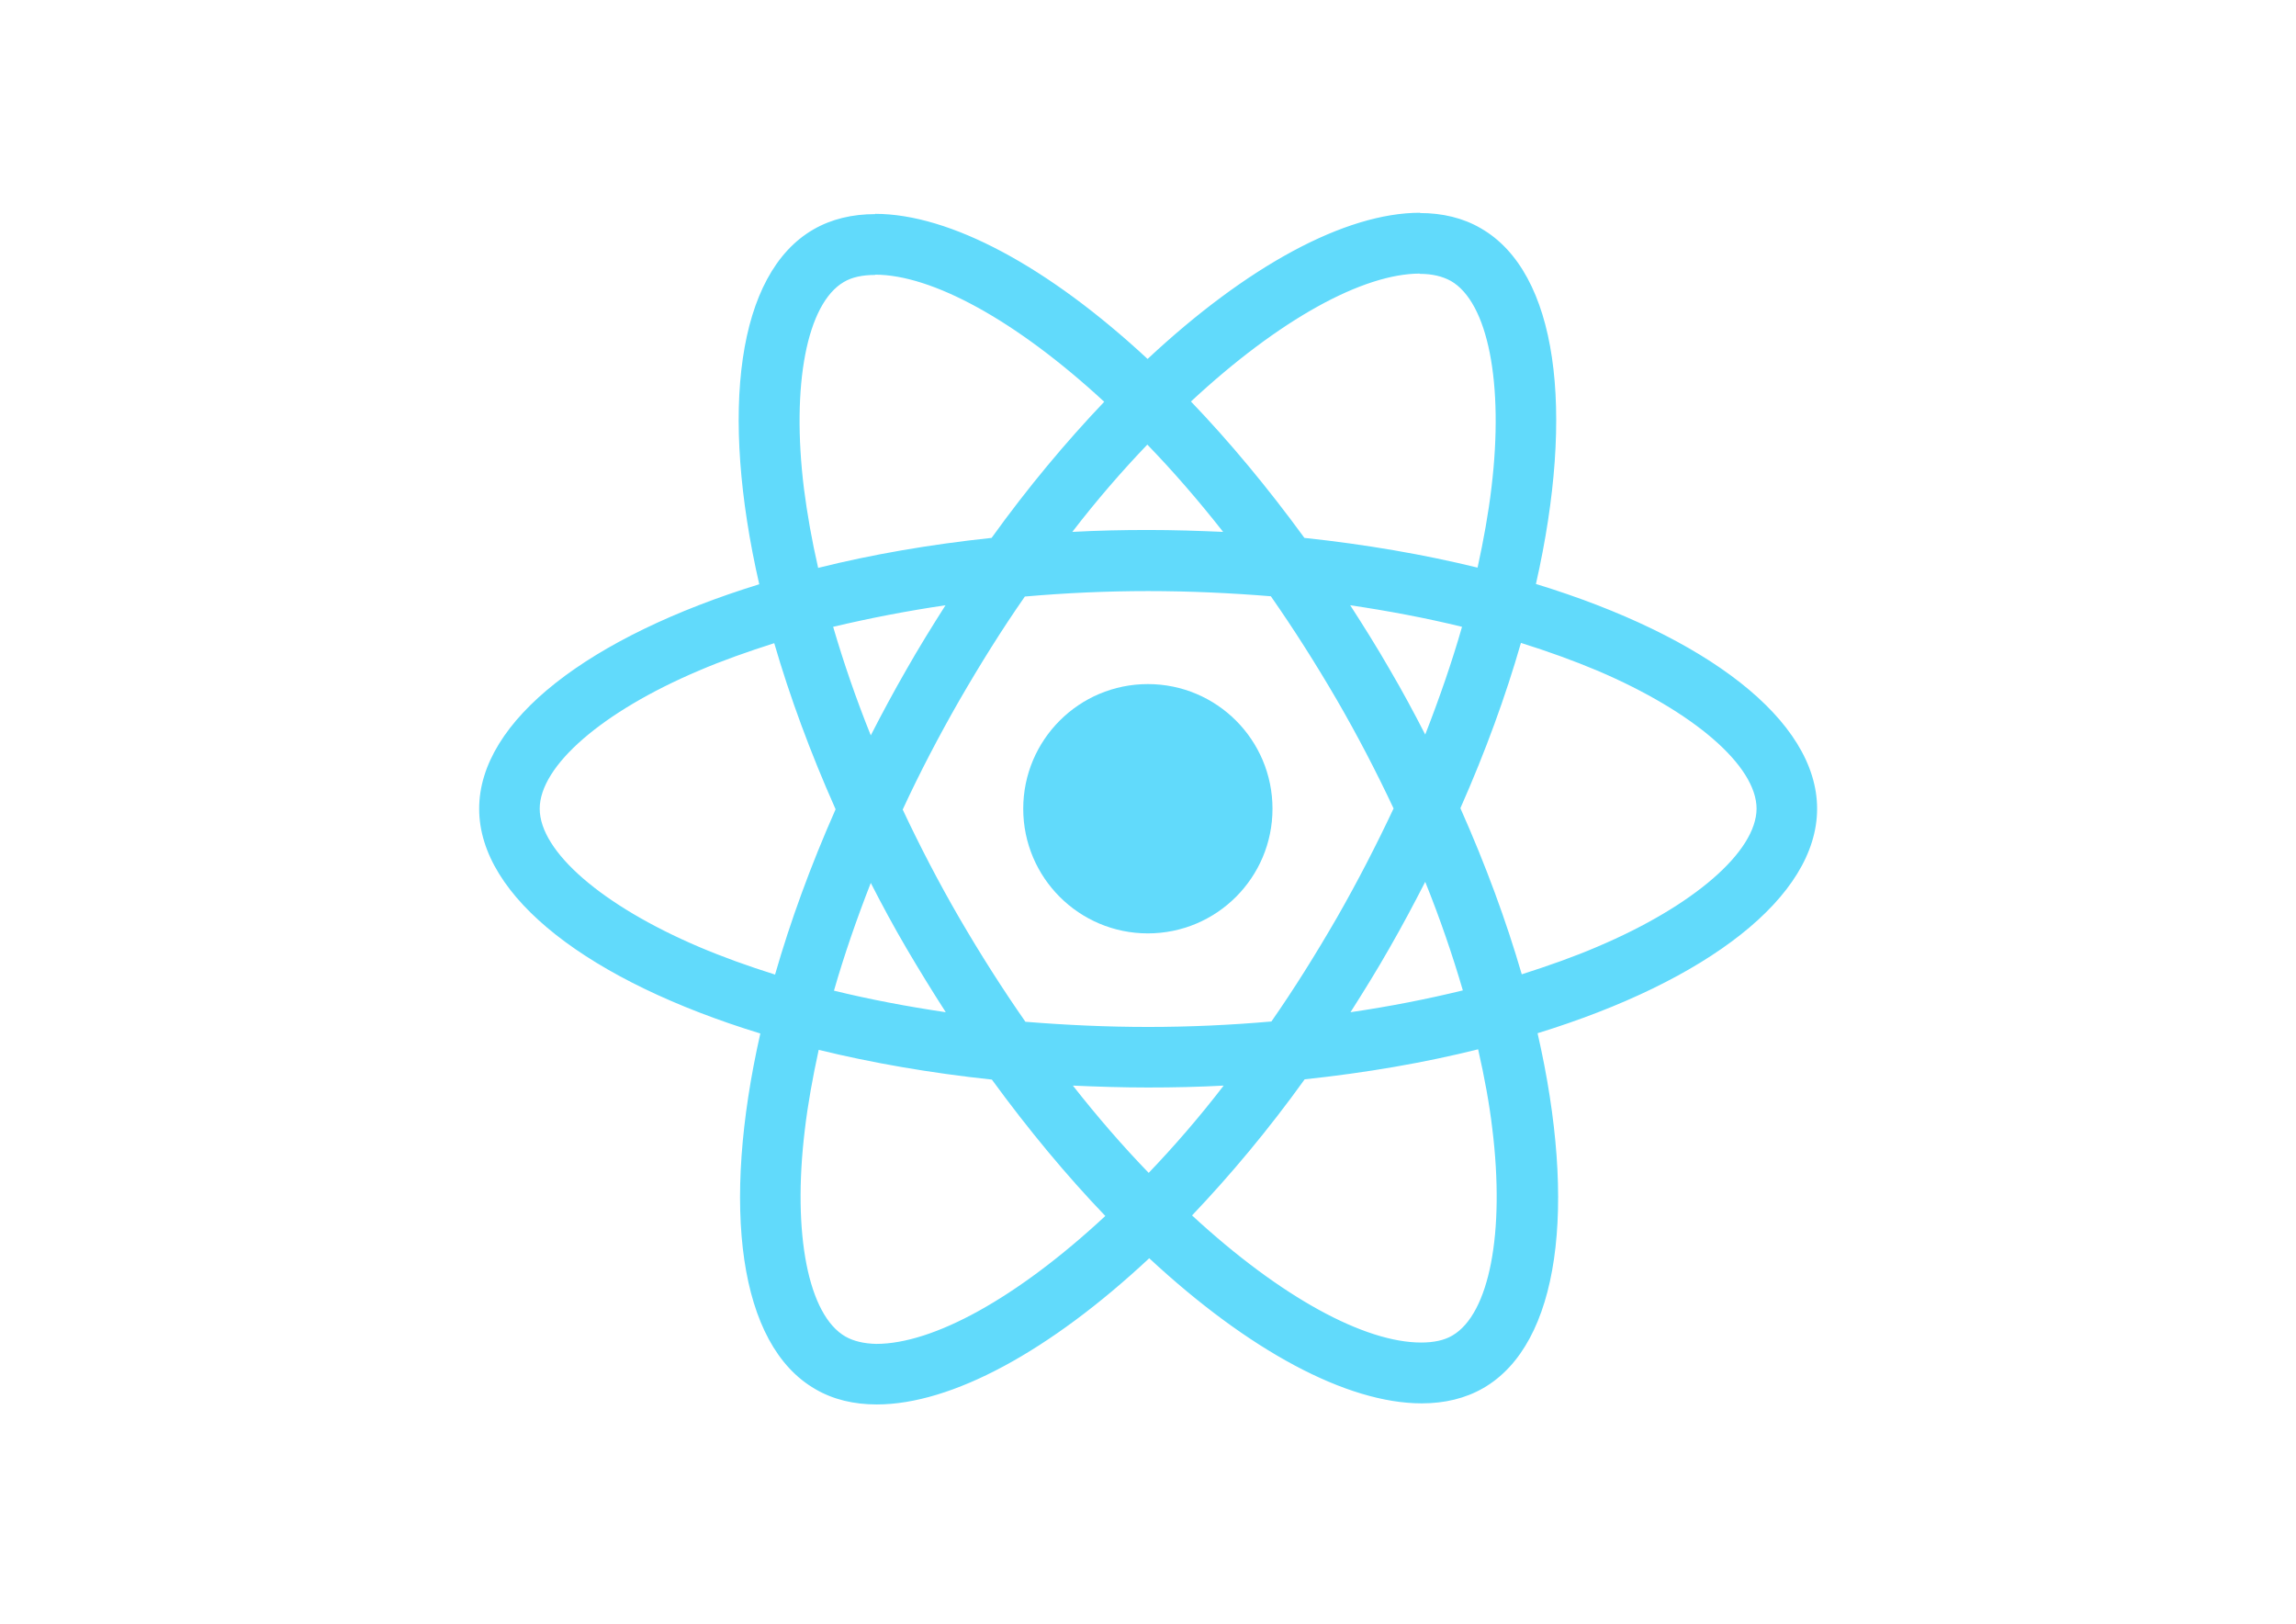
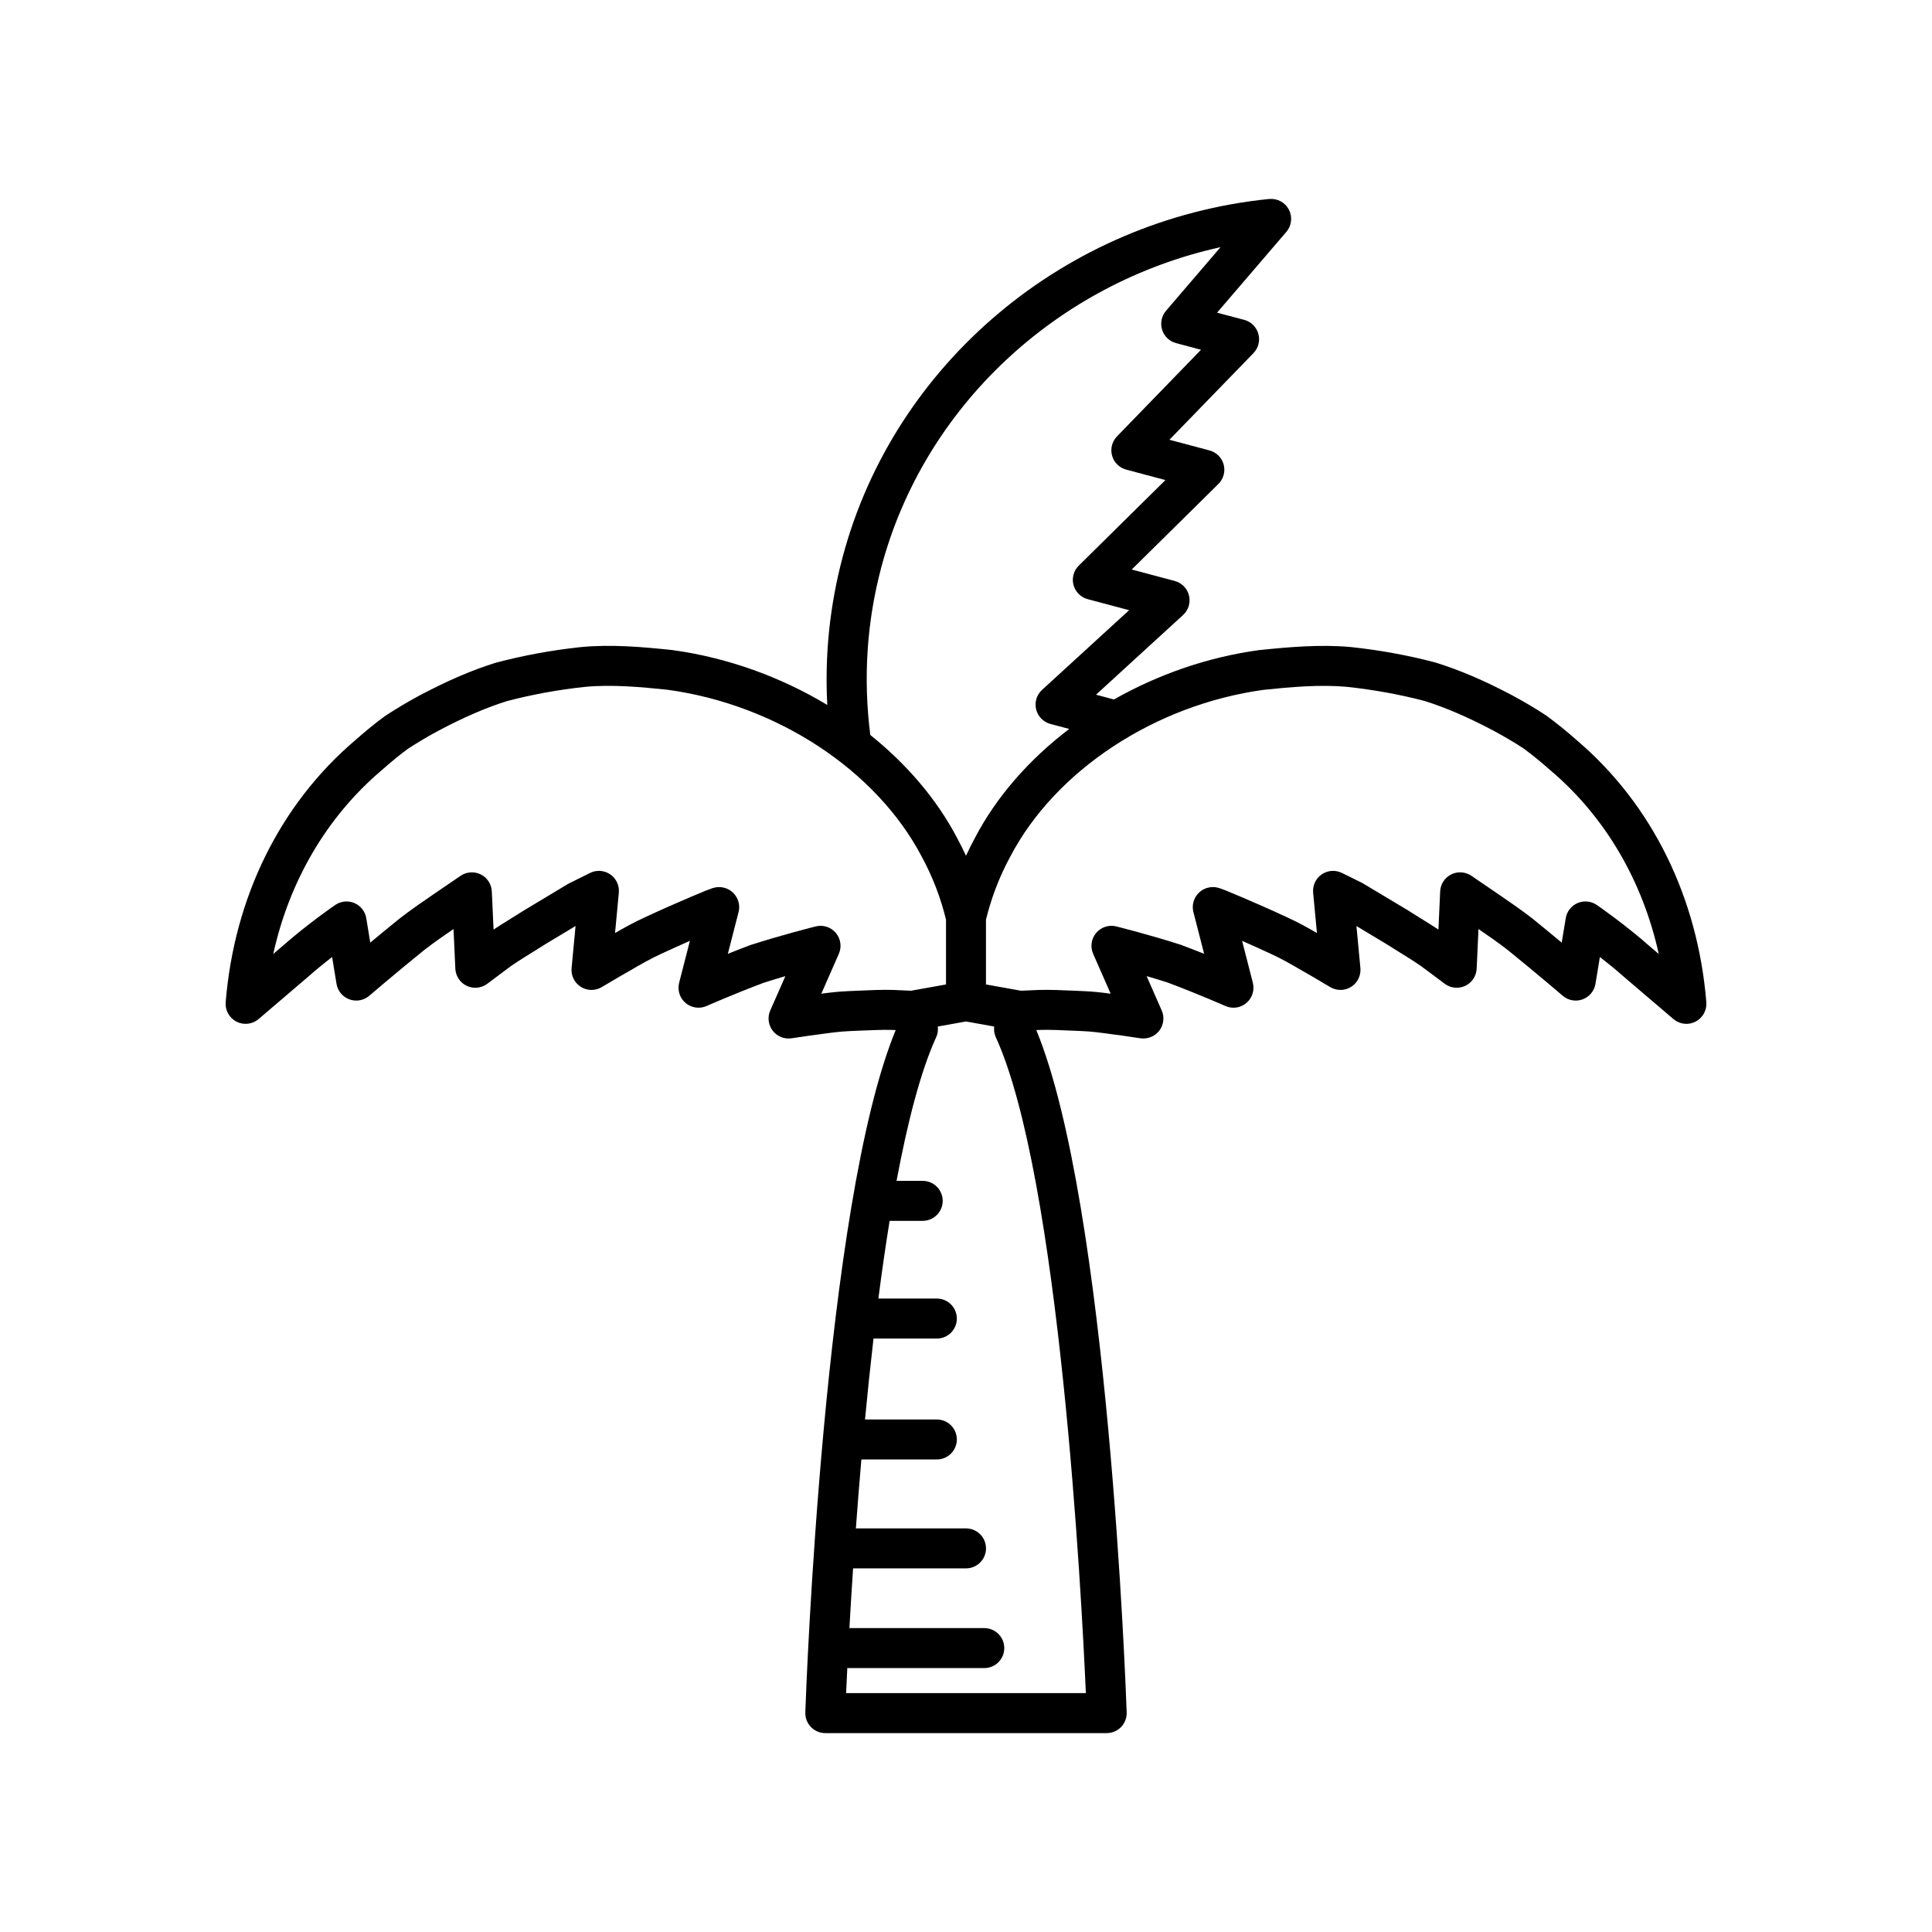
- <svg xmlns="http://www.w3.org/2000/svg" viewBox="0 0 841.9 595.3">
-   <g fill="#61DAFB">
-     <path d="M666.3 296.5c0-32.5-40.7-63.3-103.1-82.4 14.4-63.6 8-114.2-20.2-130.4-6.5-3.8-14.1-5.6-22.4-5.6v22.3c4.6 0 8.3.9 11.4 2.6 13.6 7.8 19.5 37.5 14.9 75.7-1.1 9.4-2.9 19.3-5.1 29.4-19.6-4.8-41-8.5-63.5-10.9-13.5-18.5-27.5-35.3-41.6-50 32.6-30.3 63.2-46.9 84-46.9V78c-27.5 0-63.5 19.6-99.9 53.6-36.4-33.8-72.4-53.2-99.9-53.2v22.3c20.7 0 51.4 16.5 84 46.6-14 14.7-28 31.4-41.3 49.9-22.6 2.4-44 6.1-63.6 11-2.3-10-4-19.7-5.2-29-4.7-38.2 1.1-67.9 14.6-75.8 3-1.8 6.9-2.6 11.5-2.6V78.5c-8.4 0-16 1.8-22.6 5.6-28.1 16.2-34.4 66.7-19.9 130.1-62.2 19.2-102.7 49.9-102.7 82.3 0 32.5 40.7 63.3 103.1 82.4-14.4 63.6-8 114.2 20.2 130.4 6.5 3.8 14.1 5.6 22.5 5.6 27.5 0 63.5-19.6 99.9-53.6 36.4 33.8 72.4 53.2 99.9 53.2 8.4 0 16-1.8 22.6-5.6 28.1-16.2 34.4-66.7 19.9-130.1 62-19.1 102.5-49.9 102.5-82.3zm-130.2-66.7c-3.7 12.9-8.3 26.2-13.5 39.5-4.1-8-8.4-16-13.1-24-4.6-8-9.5-15.8-14.4-23.4 14.2 2.1 27.9 4.7 41 7.9zm-45.8 106.5c-7.8 13.5-15.8 26.3-24.1 38.2-14.9 1.3-30 2-45.2 2-15.1 0-30.2-.7-45-1.9-8.3-11.9-16.4-24.6-24.2-38-7.6-13.1-14.5-26.4-20.8-39.8 6.2-13.4 13.2-26.8 20.7-39.9 7.8-13.5 15.8-26.3 24.1-38.2 14.9-1.3 30-2 45.2-2 15.1 0 30.2.7 45 1.9 8.3 11.9 16.4 24.6 24.2 38 7.6 13.1 14.5 26.4 20.8 39.8-6.3 13.4-13.2 26.8-20.7 39.9zm32.3-13c5.4 13.4 10 26.8 13.8 39.8-13.1 3.2-26.9 5.9-41.2 8 4.9-7.7 9.8-15.6 14.4-23.7 4.6-8 8.9-16.1 13-24.1zM421.2 430c-9.3-9.6-18.6-20.3-27.8-32 9 .4 18.2.7 27.5.7 9.4 0 18.7-.2 27.8-.7-9 11.7-18.3 22.4-27.5 32zm-74.4-58.9c-14.2-2.1-27.9-4.7-41-7.9 3.7-12.9 8.3-26.2 13.5-39.5 4.1 8 8.4 16 13.1 24 4.7 8 9.5 15.8 14.4 23.4zM420.7 163c9.3 9.6 18.6 20.3 27.8 32-9-.4-18.2-.7-27.5-.7-9.4 0-18.7.2-27.8.7 9-11.7 18.3-22.4 27.5-32zm-74 58.9c-4.9 7.7-9.8 15.6-14.4 23.7-4.6 8-8.9 16-13 24-5.4-13.4-10-26.8-13.8-39.8 13.1-3.1 26.9-5.8 41.2-7.9zm-90.5 125.2c-35.4-15.1-58.3-34.9-58.3-50.6 0-15.7 22.9-35.6 58.3-50.6 8.6-3.7 18-7 27.7-10.1 5.7 19.6 13.2 40 22.5 60.9-9.2 20.8-16.6 41.1-22.2 60.6-9.9-3.1-19.3-6.5-28-10.2zM310 490c-13.6-7.8-19.5-37.5-14.9-75.7 1.1-9.4 2.9-19.3 5.1-29.4 19.6 4.8 41 8.5 63.5 10.9 13.5 18.5 27.5 35.3 41.6 50-32.6 30.3-63.2 46.9-84 46.9-4.5-.1-8.3-1-11.3-2.7zm237.2-76.2c4.7 38.2-1.1 67.9-14.6 75.8-3 1.8-6.9 2.6-11.5 2.6-20.7 0-51.4-16.5-84-46.6 14-14.7 28-31.4 41.3-49.9 22.6-2.4 44-6.1 63.6-11 2.3 10.1 4.1 19.8 5.2 29.1zm38.5-66.7c-8.6 3.7-18 7-27.7 10.1-5.7-19.6-13.2-40-22.5-60.9 9.2-20.8 16.6-41.1 22.2-60.6 9.9 3.1 19.3 6.5 28.1 10.2 35.4 15.1 58.3 34.9 58.3 50.6-.1 15.7-23 35.6-58.4 50.6zM320.8 78.4z" />
-     <circle cx="420.9" cy="296.5" r="45.7" />
-     <path d="M520.5 78.1z" />
-   </g>
+ <svg xmlns="http://www.w3.org/2000/svg" id="icon" style="enable-background:new 0 0 512 512;" version="1.1" viewBox="0 0 512 512" xml:space="preserve">
+   <path d="M452.195,265.6c-2.266-27.82-14.419-52.442-34.22-69.335  c-2.815-2.489-5.448-4.63-8.294-6.705c-2.846-1.858-5.862-3.643-8.997-5.329  c-7.414-3.911-13.788-6.643-20.276-8.661c-7.192-1.899-14.72-3.275-22.44-4.098  c-8.04-0.735-16.349-0.01-24.332,0.818c-13.627,1.865-26.764,6.465-38.427,13.077  l-4.754-1.265l23.07-21.115c1.428-1.304,2.033-3.285,1.573-5.169  c-0.466-1.878-1.914-3.358-3.782-3.855l-11.393-3.037l22.962-22.666  c1.356-1.335,1.889-3.296,1.402-5.133c-0.487-1.837-1.925-3.27-3.756-3.756  l-10.622-2.83l22.268-22.956c1.309-1.351,1.806-3.29,1.304-5.102  c-0.502-1.811-1.925-3.223-3.741-3.71l-7.202-1.914l18.352-21.404  c1.413-1.645,1.677-3.984,0.678-5.903c-1.004-1.919-3.022-3.006-5.231-2.82  c-53.938,5.432-99.351,43.538-113.011,94.827c-3.441,12.919-4.79,26.08-4.089,39.262  c-12.289-7.401-26.368-12.54-41.045-14.546  c-7.818-0.823-16.124-1.568-24.234-0.792c-7.652,0.812-15.18,2.189-22.6,4.155  c-6.27,1.956-12.64,4.688-20.08,8.615c-3.086,1.661-6.103,3.446-9.204,5.474  c-2.616,1.92-5.262,4.072-8.012,6.509c-19.823,16.893-31.99,41.526-34.256,69.366  c-0.176,2.137,0.957,4.17,2.866,5.148c1.907,0.972,4.222,0.709,5.852-0.688  l13.092-11.176c2.168-1.914,4.398-3.725,6.395-5.282l1.169,7.119  c0.311,1.888,1.614,3.461,3.412,4.118c1.806,0.662,3.813,0.29,5.265-0.952  c0.018-0.021,7.042-6.038,14.577-12.132c2.649-2.059,5.355-3.911,7.754-5.552  l0.48,10.508c0.091,1.961,1.26,3.715,3.038,4.553  c1.774,0.828,3.865,0.616,5.443-0.564l4.881-3.663  c1.865-1.454,4.352-2.99,6.98-4.62c1.151-0.714,2.338-1.449,3.428-2.147  l8.089-4.874l-1.048,11.15c-0.186,1.982,0.755,3.906,2.437,4.972  c1.684,1.071,3.823,1.102,5.533,0.083l4.802-2.835  c0.83-0.466,1.756-0.998,2.75-1.578c2.53-1.475,5.401-3.141,8.247-4.429  c2.548-1.185,5.169-2.364,7.583-3.425l-2.851,11.103  c-0.504,1.966,0.161,4.051,1.707,5.36c1.552,1.314,3.72,1.619,5.567,0.802  c0.073-0.031,7.311-3.223,15.095-6.141c1.912-0.621,3.888-1.216,5.779-1.77  l-4.002,9.096c-0.776,1.764-0.53,3.813,0.639,5.345  c1.169,1.531,3.062,2.308,4.99,2.028l4.727-0.699  c0.838-0.098,1.782-0.233,2.799-0.372c2.486-0.347,5.306-0.74,7.965-0.843  l2.14-0.093c3.229-0.139,6.485-0.284,8.891-0.217l1.092,0.046  c-19.084,46.234-23.758,175.254-23.953,180.832  c-0.049,1.433,0.487,2.83,1.485,3.86c0.998,1.034,2.375,1.62,3.811,1.62h74.574  c1.439,0,2.814-0.585,3.813-1.62c0.993-1.029,1.532-2.426,1.48-3.86  c-0.191-5.578-4.863-134.604-23.95-180.832l1.014-0.041  c2.504-0.093,5.743,0.072,8.966,0.212l2.157,0.093  c2.644,0.104,5.464,0.497,7.947,0.843c1.02,0.139,1.966,0.274,2.66,0.352  l4.869,0.719c1.894,0.259,3.818-0.496,4.987-2.028  c1.169-1.532,1.413-3.581,0.637-5.345l-3.999-9.106  c1.826,0.533,3.725,1.112,5.551,1.697c8.015,3.001,15.252,6.193,15.325,6.224  c1.863,0.828,4.015,0.512,5.567-0.802c1.547-1.309,2.209-3.394,1.708-5.36  l-2.851-11.103c2.421,1.061,5.055,2.251,7.642,3.451  c2.778,1.257,5.645,2.923,8.17,4.392c0.999,0.579,1.93,1.122,2.654,1.521  l4.91,2.903c1.718,1.014,3.859,0.978,5.536-0.083  c1.682-1.066,2.628-2.991,2.442-4.972l-1.05-11.139l7.973,4.791  c1.211,0.776,2.401,1.511,3.56,2.23c2.623,1.625,5.101,3.161,7.047,4.672  l4.801,3.601c1.568,1.179,3.663,1.391,5.443,0.564  c1.78-0.838,2.949-2.592,3.037-4.553l0.481-10.508  c2.396,1.64,5.102,3.493,7.668,5.484c7.616,6.162,14.642,12.179,14.662,12.2  c1.449,1.242,3.467,1.614,5.262,0.952c1.795-0.657,3.099-2.23,3.41-4.118  l1.174-7.119c2.013,1.568,4.263,3.399,6.462,5.345l13.023,11.113  c1.64,1.397,3.953,1.666,5.852,0.688  C451.232,269.77,452.366,267.737,452.195,265.6z M233.565,150.29  c11.336-42.571,46.573-75.249,89.894-84.789l-14.451,16.856  c-1.19,1.387-1.578,3.281-1.04,5.019c0.538,1.744,1.935,3.083,3.694,3.554  l6.622,1.759l-22.268,22.956c-1.309,1.35-1.806,3.291-1.304,5.102  c0.502,1.811,1.925,3.223,3.741,3.704l10.399,2.773l-22.962,22.667  c-1.355,1.335-1.889,3.296-1.402,5.133c0.486,1.837,1.924,3.27,3.756,3.761  l10.984,2.923l-23.07,21.115c-1.428,1.304-2.034,3.286-1.573,5.168  c0.465,1.878,1.914,3.358,3.782,3.86l4.982,1.327  c-10.537,8.029-19.216,17.858-24.963,28.837c-0.848,1.568-1.645,3.156-2.388,4.77  c-0.732-1.594-1.516-3.161-2.351-4.703c-5.395-10.3-13.363-19.572-23.01-27.311  C228.741,179.865,229.671,164.908,233.565,150.29z M236.667,262.341  c-2.796-0.093-6.325,0.072-9.745,0.223l-2.098,0.093  c-2.463,0.093-4.96,0.388-7.166,0.683l4.643-10.56  c0.812-1.852,0.502-4.005-0.802-5.551c-1.307-1.542-3.371-2.214-5.34-1.718  c-0.367,0.093-9.082,2.287-17.296,4.941c-2.088,0.781-4.111,1.568-5.976,2.313  l2.846-11.077c0.471-1.837-0.099-3.772-1.451-5.096  c-1.353-1.325-3.333-1.811-5.156-1.314c0,0-0.73,0.207-2.137,0.771l-4.121,1.728  c-3.423,1.449-7.862,3.404-12.04,5.355c-2.752,1.242-5.484,2.773-7.835,4.129  l1.004-10.679c0.179-1.914-0.688-3.771-2.271-4.863  c-1.586-1.081-3.627-1.236-5.35-0.383l-5.803,2.887l-11.719,7.047  c-1.164,0.745-2.313,1.454-3.425,2.142c-1.611,0.998-3.174,1.966-4.63,2.934  l-0.463-10.115c-0.088-1.914-1.205-3.637-2.92-4.496  c-1.712-0.854-3.761-0.714-5.35,0.357l-7.797,5.324  c-2.574,1.764-5.482,3.761-8.415,6.038c-2.75,2.225-5.422,4.429-7.727,6.348  l-1.063-6.467c-0.295-1.79-1.479-3.301-3.148-4.015  c-1.664-0.708-3.578-0.517-5.076,0.502c-0.3,0.207-7.43,5.107-14.169,11.067  l-2.261,1.93c4.276-19.36,14.156-36.274,28.601-48.583  c2.579-2.287,4.977-4.238,7.088-5.795c2.613-1.702,5.371-3.337,8.16-4.832  c6.816-3.601,12.619-6.095,18.031-7.792c6.674-1.759,13.669-3.037,20.722-3.787  c7.09-0.678,14.797,0.021,21.911,0.766c28.914,3.953,55.345,21.306,67.374,44.273  c2.869,5.289,5.001,10.89,6.405,16.638v17.184l-9.284,1.664L236.667,262.341z   M287.764,448.693h-63.533c0.08-1.806,0.185-4.06,0.311-6.633h36.302  c2.928,0,5.298-2.37,5.298-5.298c0-2.929-2.37-5.298-5.298-5.298h-35.741  c0.267-4.743,0.588-10.057,0.971-15.827h29.925c2.926,0,5.301-2.369,5.301-5.298  c0-2.928-2.375-5.298-5.301-5.298h-29.184c0.428-5.827,0.912-11.957,1.458-18.269  h20.001c2.926,0,5.298-2.37,5.298-5.298c0-2.929-2.372-5.298-5.298-5.298h-19.039  c0.672-7.073,1.42-14.267,2.252-21.446h16.787c2.926,0,5.298-2.369,5.298-5.298  c0-2.928-2.372-5.298-5.298-5.298h-15.493c0.905-7.027,1.897-13.936,2.978-20.597  h8.768c2.925,0,5.298-2.37,5.298-5.298c0-2.928-2.373-5.298-5.298-5.298h-6.929  c2.911-15.597,6.391-29.108,10.543-38.173c0.392-0.854,0.478-1.794,0.387-2.726  l7.472-1.341l7.469,1.341c-0.092,0.932-0.006,1.872,0.388,2.726  C280.81,311.782,286.621,422.7,287.764,448.693z M437.397,250.948  c-6.809-6.023-13.938-10.922-14.238-11.129c-1.495-1.019-3.41-1.216-5.076-0.502  c-1.666,0.715-2.856,2.225-3.146,4.015l-1.066,6.473  c-2.323-1.935-5.024-4.165-7.812-6.421c-2.85-2.209-5.759-4.207-8.33-5.971  l-7.802-5.324c-1.583-1.076-3.643-1.211-5.345-0.357  c-1.718,0.859-2.836,2.581-2.923,4.496l-0.46,10.115  c-1.464-0.968-3.017-1.93-4.621-2.923c-1.112-0.693-2.266-1.407-3.554-2.23  l-11.978-7.176l-5.433-2.685c-1.733-0.838-3.767-0.693-5.35,0.393  c-1.578,1.087-2.447,2.949-2.266,4.858l1.004,10.679  c-2.349-1.355-5.075-2.882-7.781-4.103c-4.232-1.977-8.671-3.932-12.107-5.386  l-4.207-1.764c-1.309-0.523-2.039-0.729-2.039-0.729  c-1.842-0.507-3.808-0.01-5.158,1.314c-1.35,1.325-1.919,3.26-1.449,5.096  l2.846,11.082c-1.925-0.766-4.02-1.583-6.208-2.4  c-7.978-2.572-16.696-4.765-17.064-4.858c-1.94-0.502-4.03,0.176-5.334,1.718  c-1.309,1.547-1.619,3.699-0.802,5.551l4.641,10.56  c-2.209-0.295-4.703-0.59-7.155-0.683l-2.111-0.093  c-3.42-0.15-6.969-0.306-9.82-0.217l-4.671,0.207l-9.288-1.665v-17.175  c1.401-5.743,3.534-11.347,6.442-16.714  c11.993-22.9,38.421-40.253,67.167-44.19  c7.29-0.76,15.004-1.438,22.01-0.792c7.125,0.76,14.114,2.038,20.566,3.73  c5.629,1.759,11.429,4.258,18.222,7.838c2.84,1.527,5.598,3.156,7.958,4.688  c2.349,1.723,4.745,3.674,7.326,5.961c0.026,0.021,0.052,0.041,0.078,0.062  c14.384,12.262,24.255,29.165,28.529,48.521L437.397,250.948z" />
</svg>
